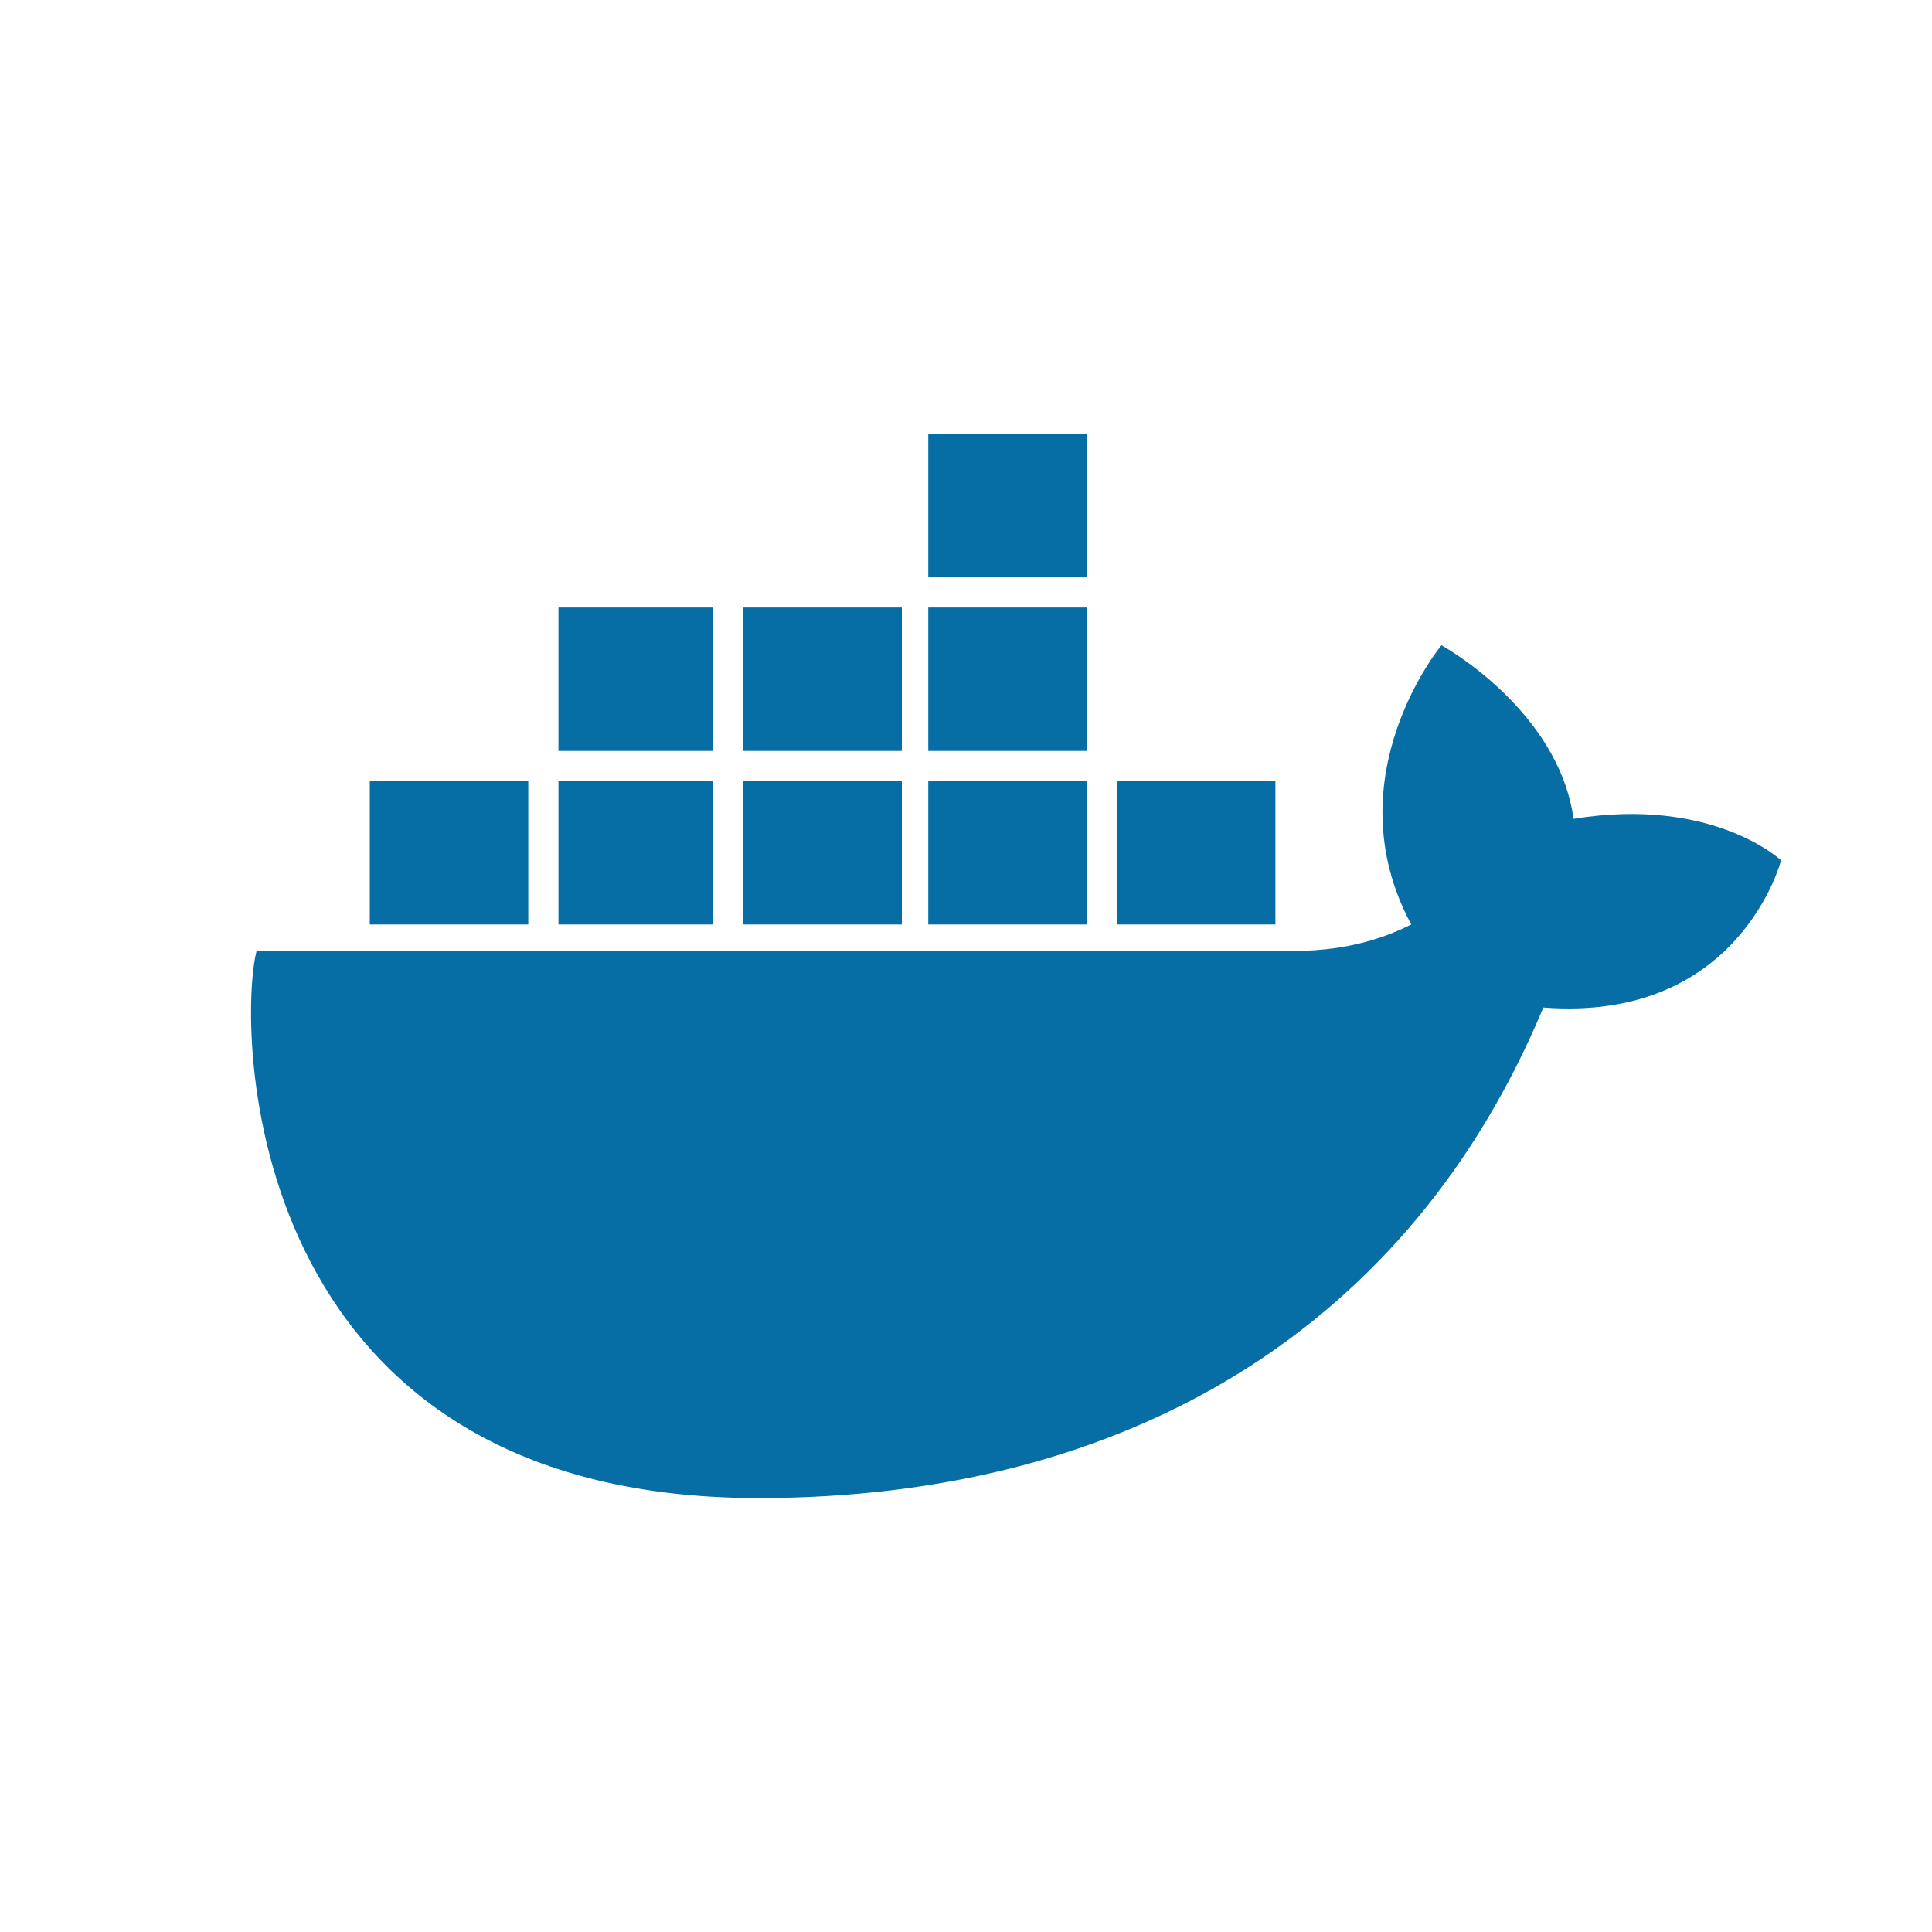
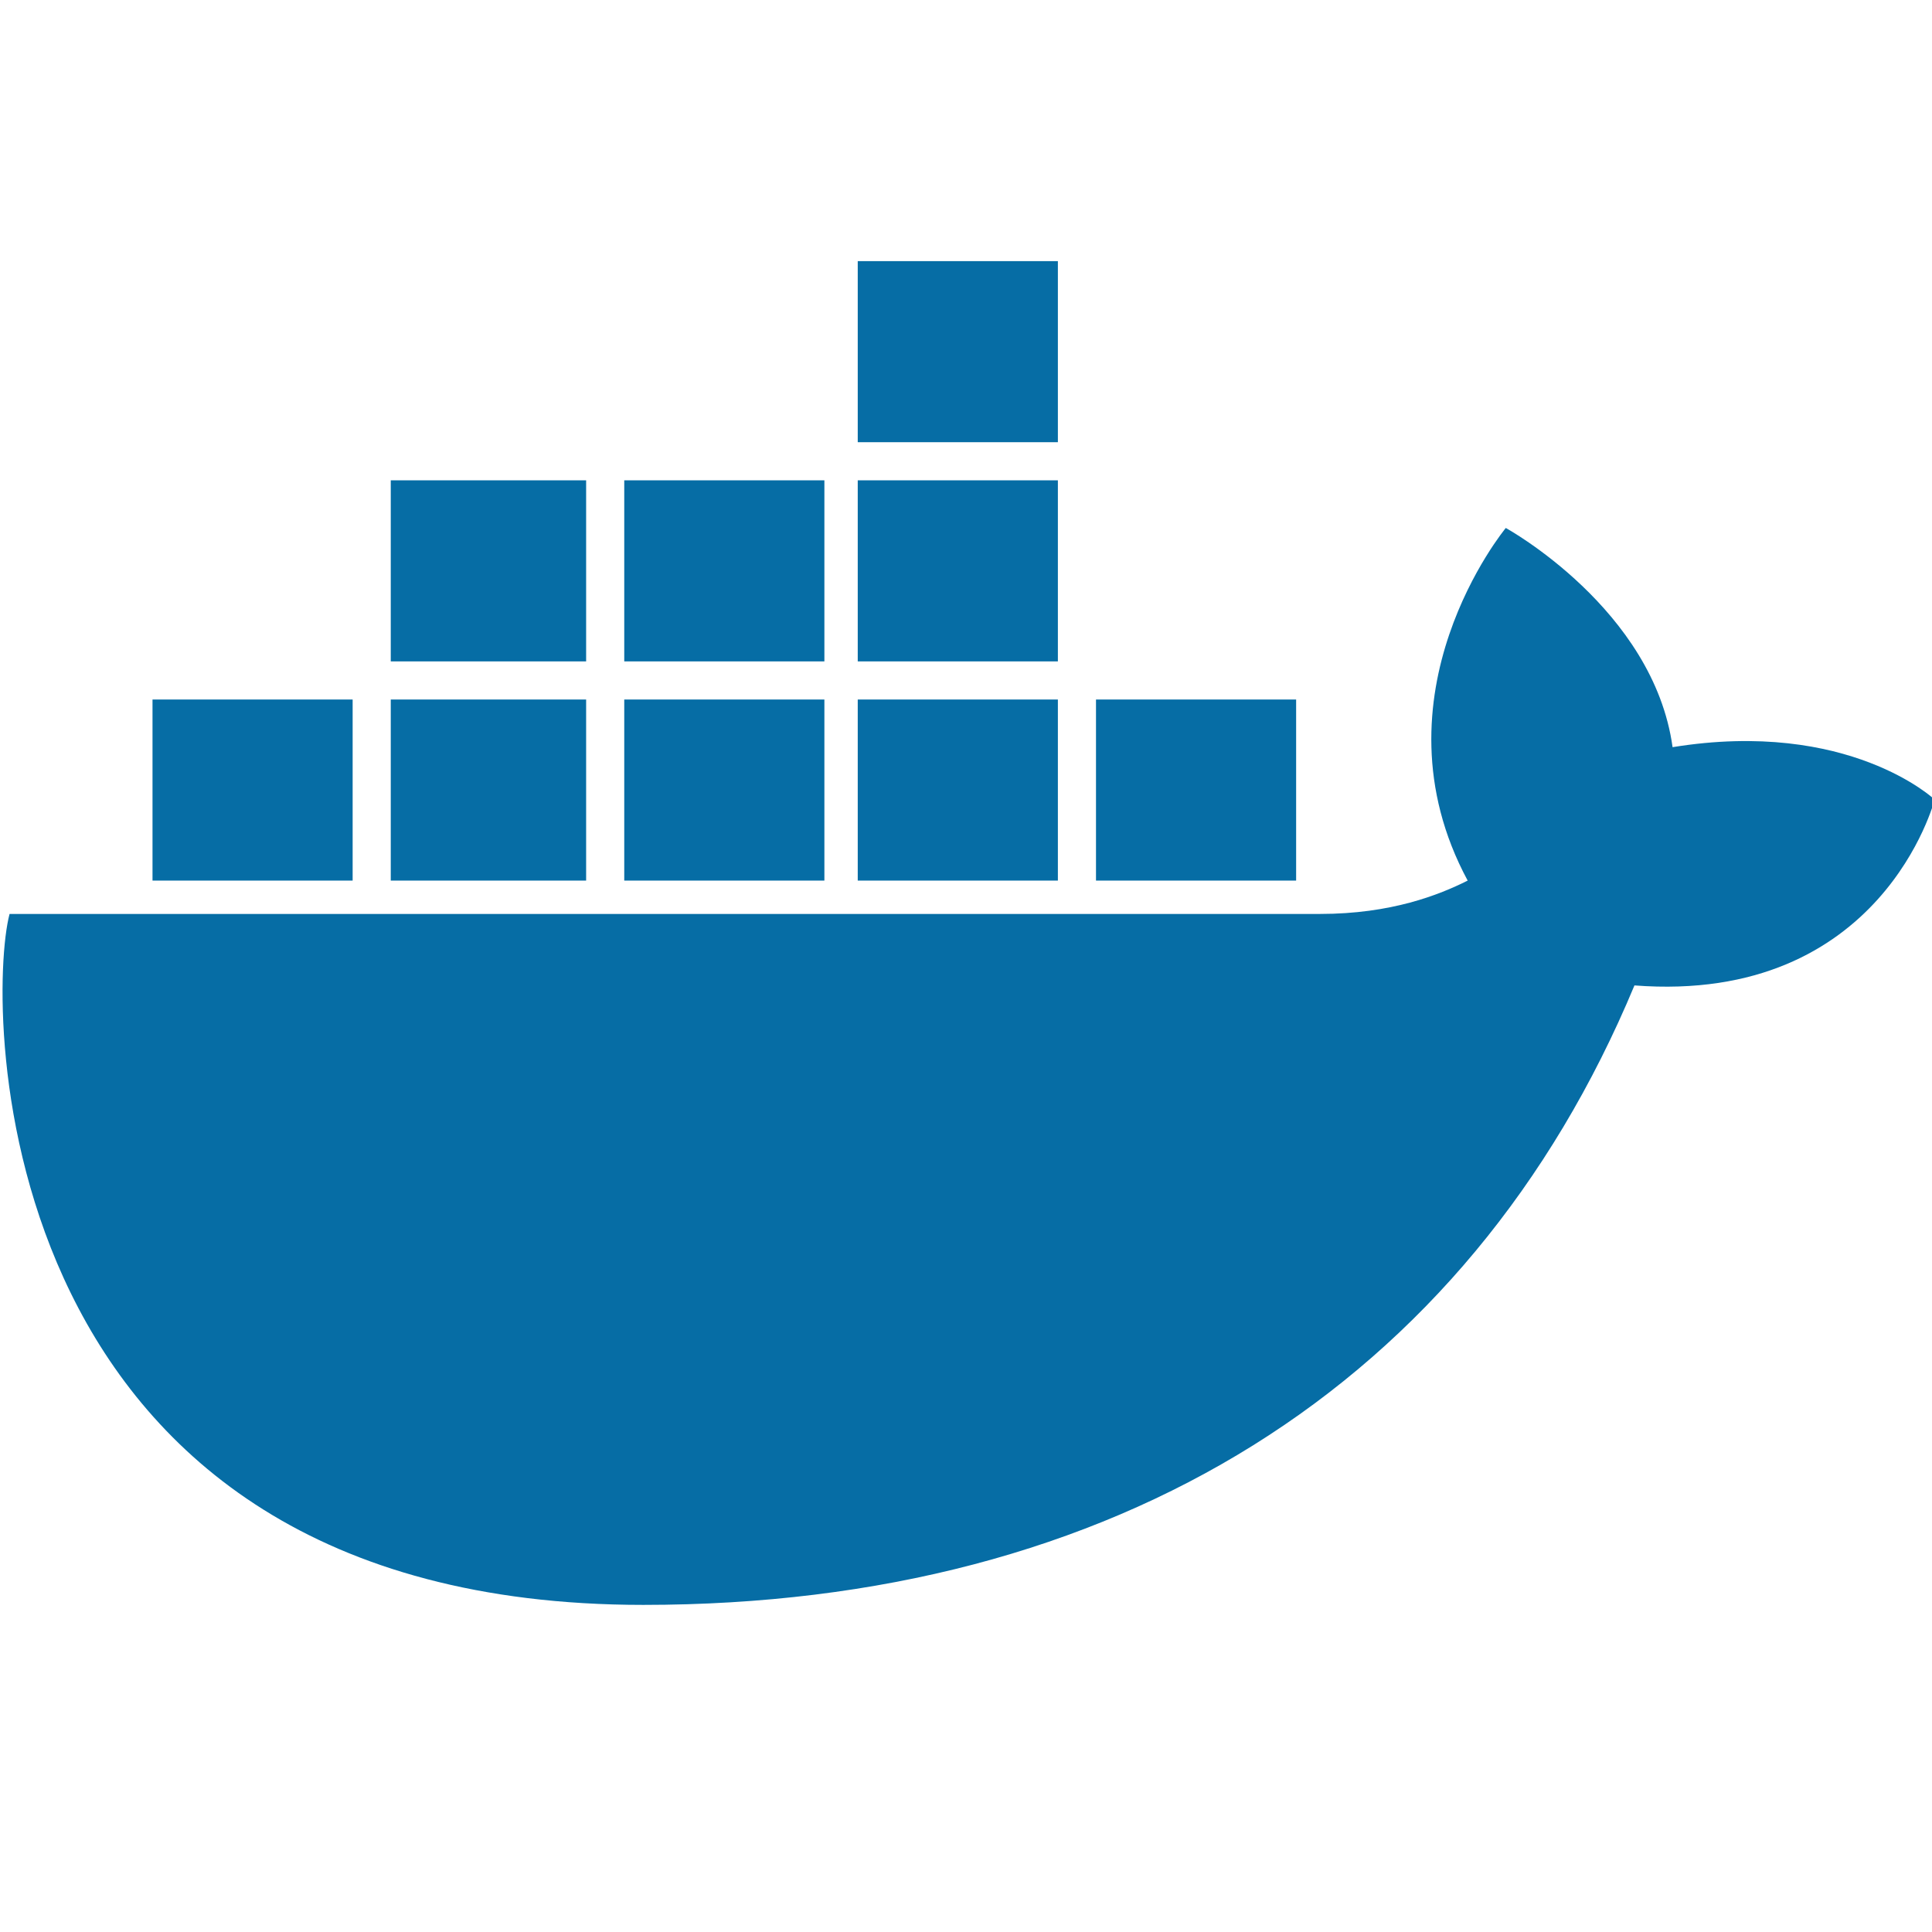
<svg xmlns="http://www.w3.org/2000/svg" aria-label="Docker" role="img" version="1.1" viewBox="0 0 512 512">
-   <path d="m296 226h42m-92 0h42m-91 0h42m-91 0h41m-91 0h42m8-46h41m8 0h42m7 0h42m-42-46h42" stroke="#066da5" stroke-width="38" />
-   <path d="m472 228s-18-17-55-11c-4-29-35-46-35-46s-29 35-8 74c-6 3-16 7-31 7H68c-5 19-5 145 133 145 99 0 173-46 208-130 52 4 63-39 63-39" fill="#066da5" />
+   <g transform="matrix(1.2628 0 0 1.2628 -83.338 -76.02)">
+     <path d="m296 226h42m-92 0h42m-91 0h42m-91 0h41m-91 0h42m8-46h41m8 0h42m7 0h42m-42-46h42" stroke="#066da5" stroke-width="38" />
+     <path d="m472 228s-18-17-55-11c-4-29-35-46-35-46s-29 35-8 74c-6 3-16 7-31 7h-275c-5 19-5 145 133 145 99 0 173-46 208-130 52 4 63-39 63-39" fill="#066da5" />
+   </g>
</svg>
